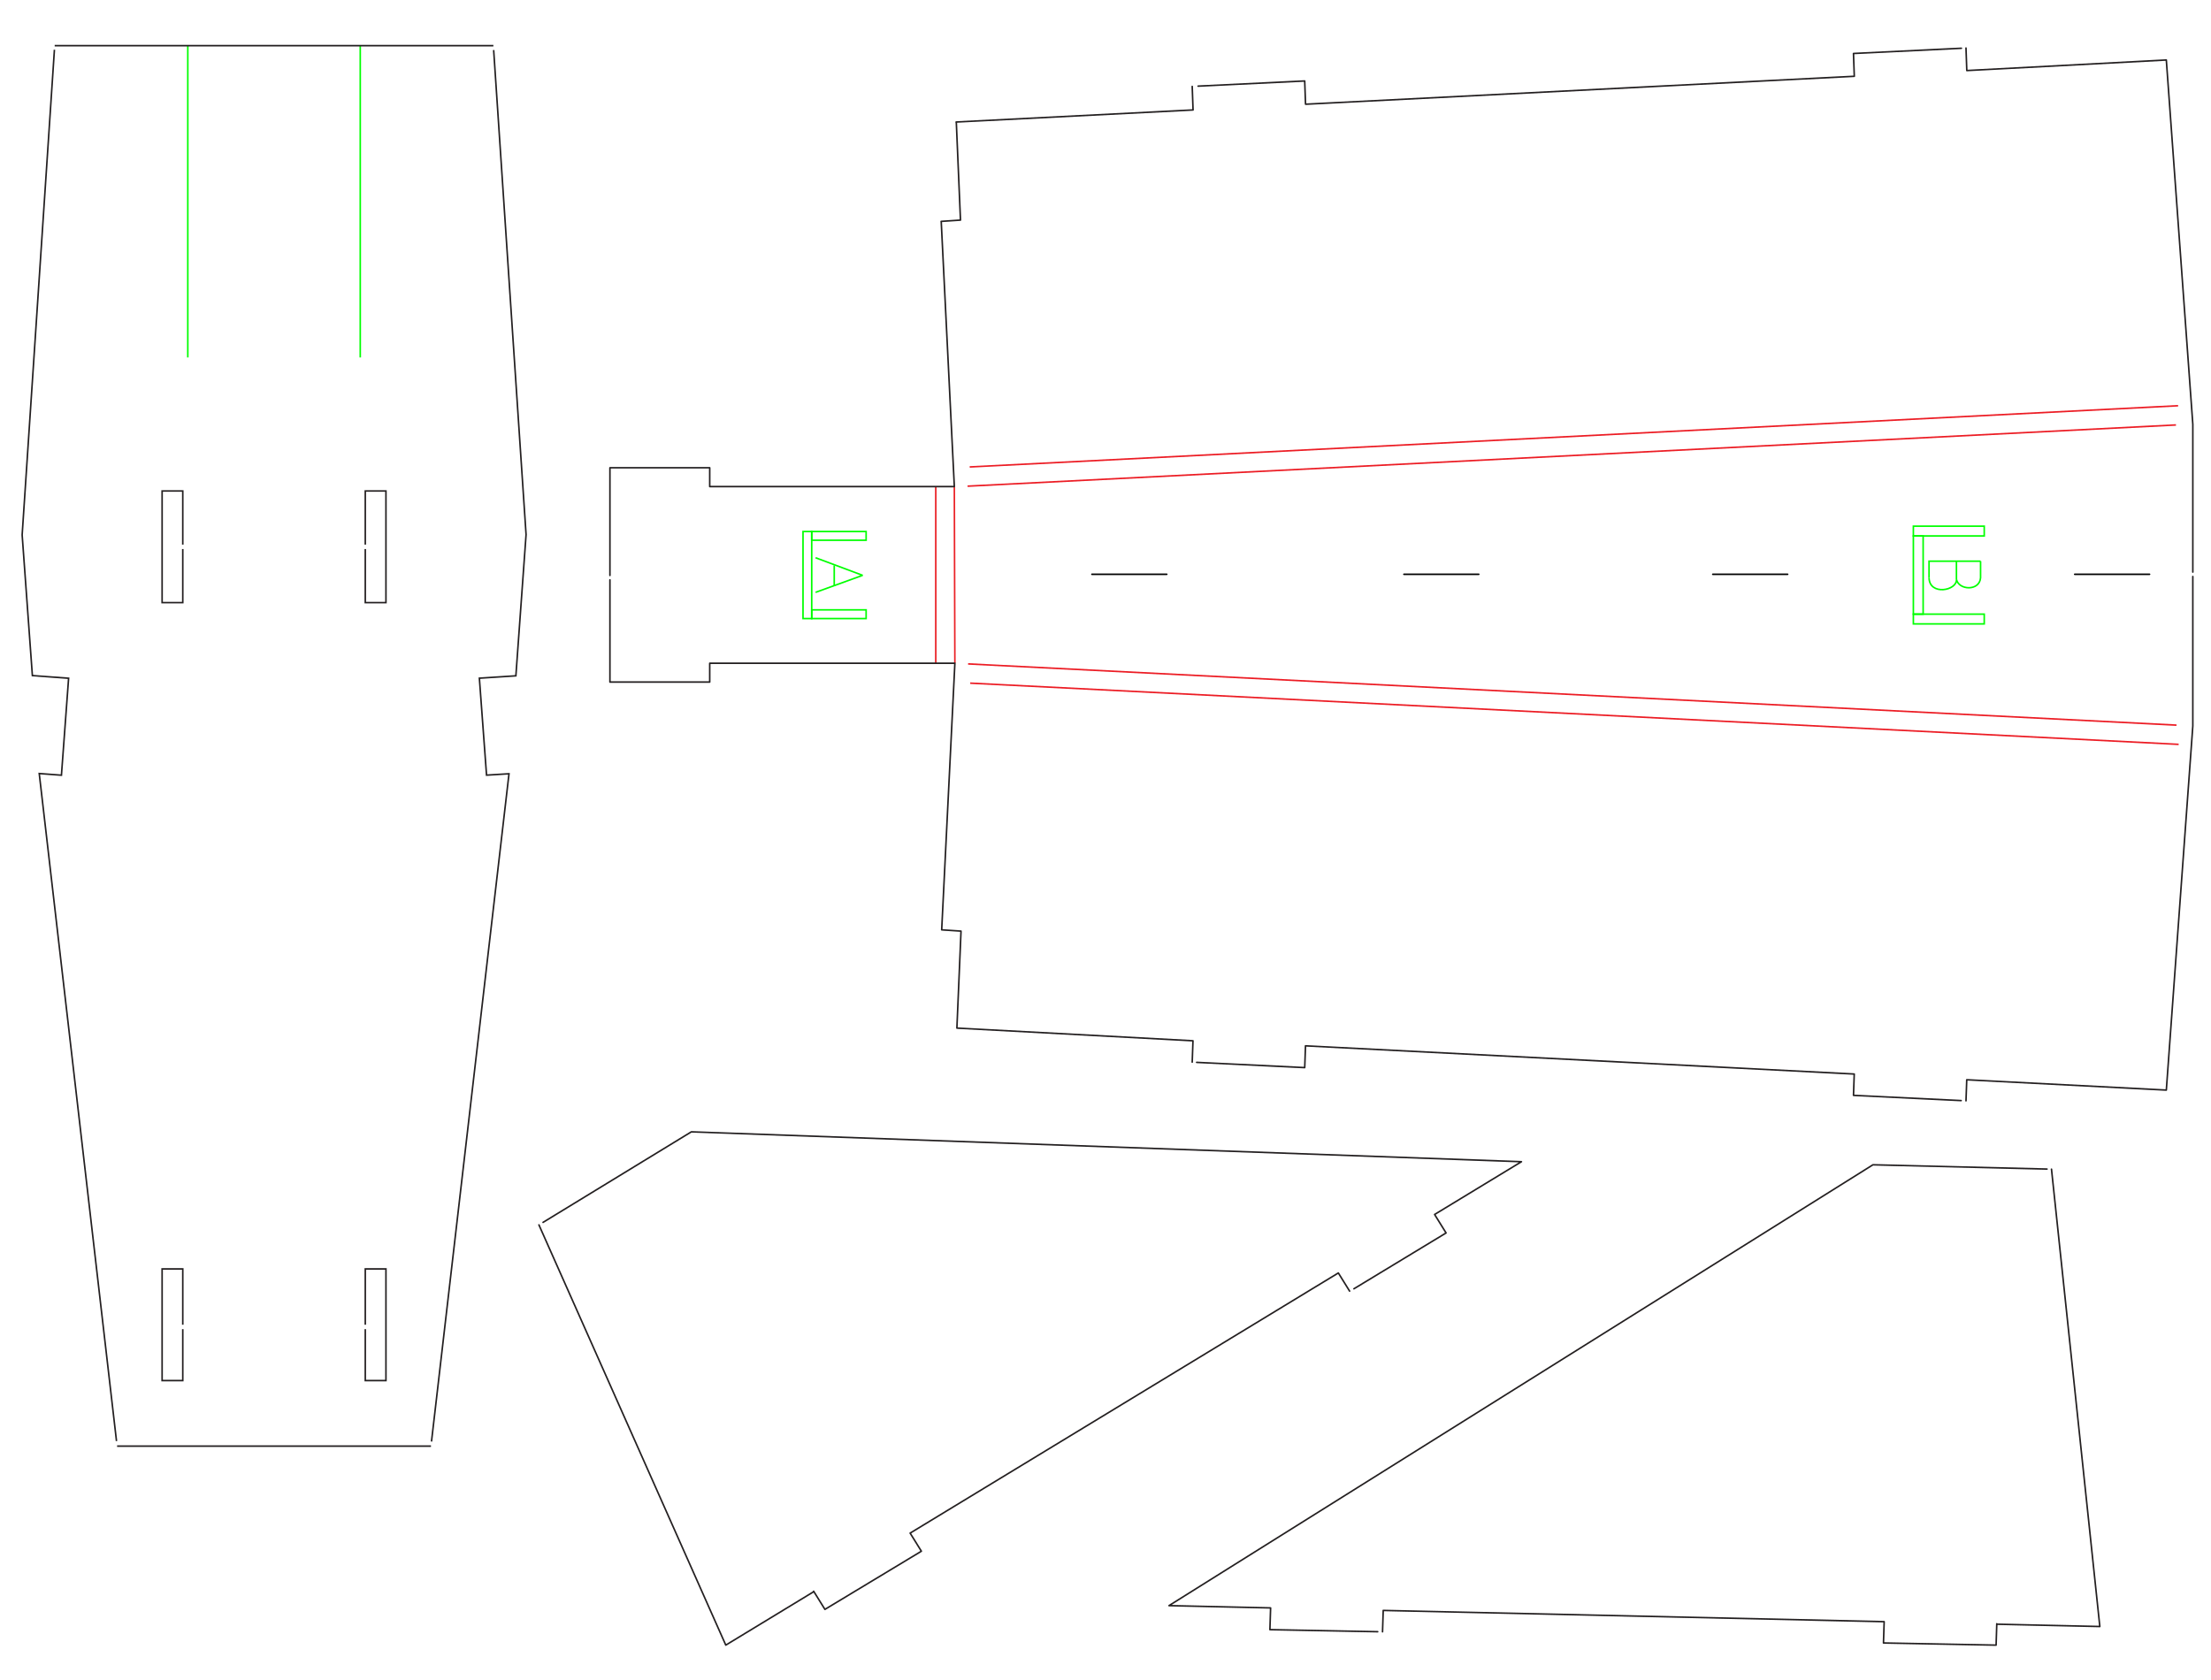
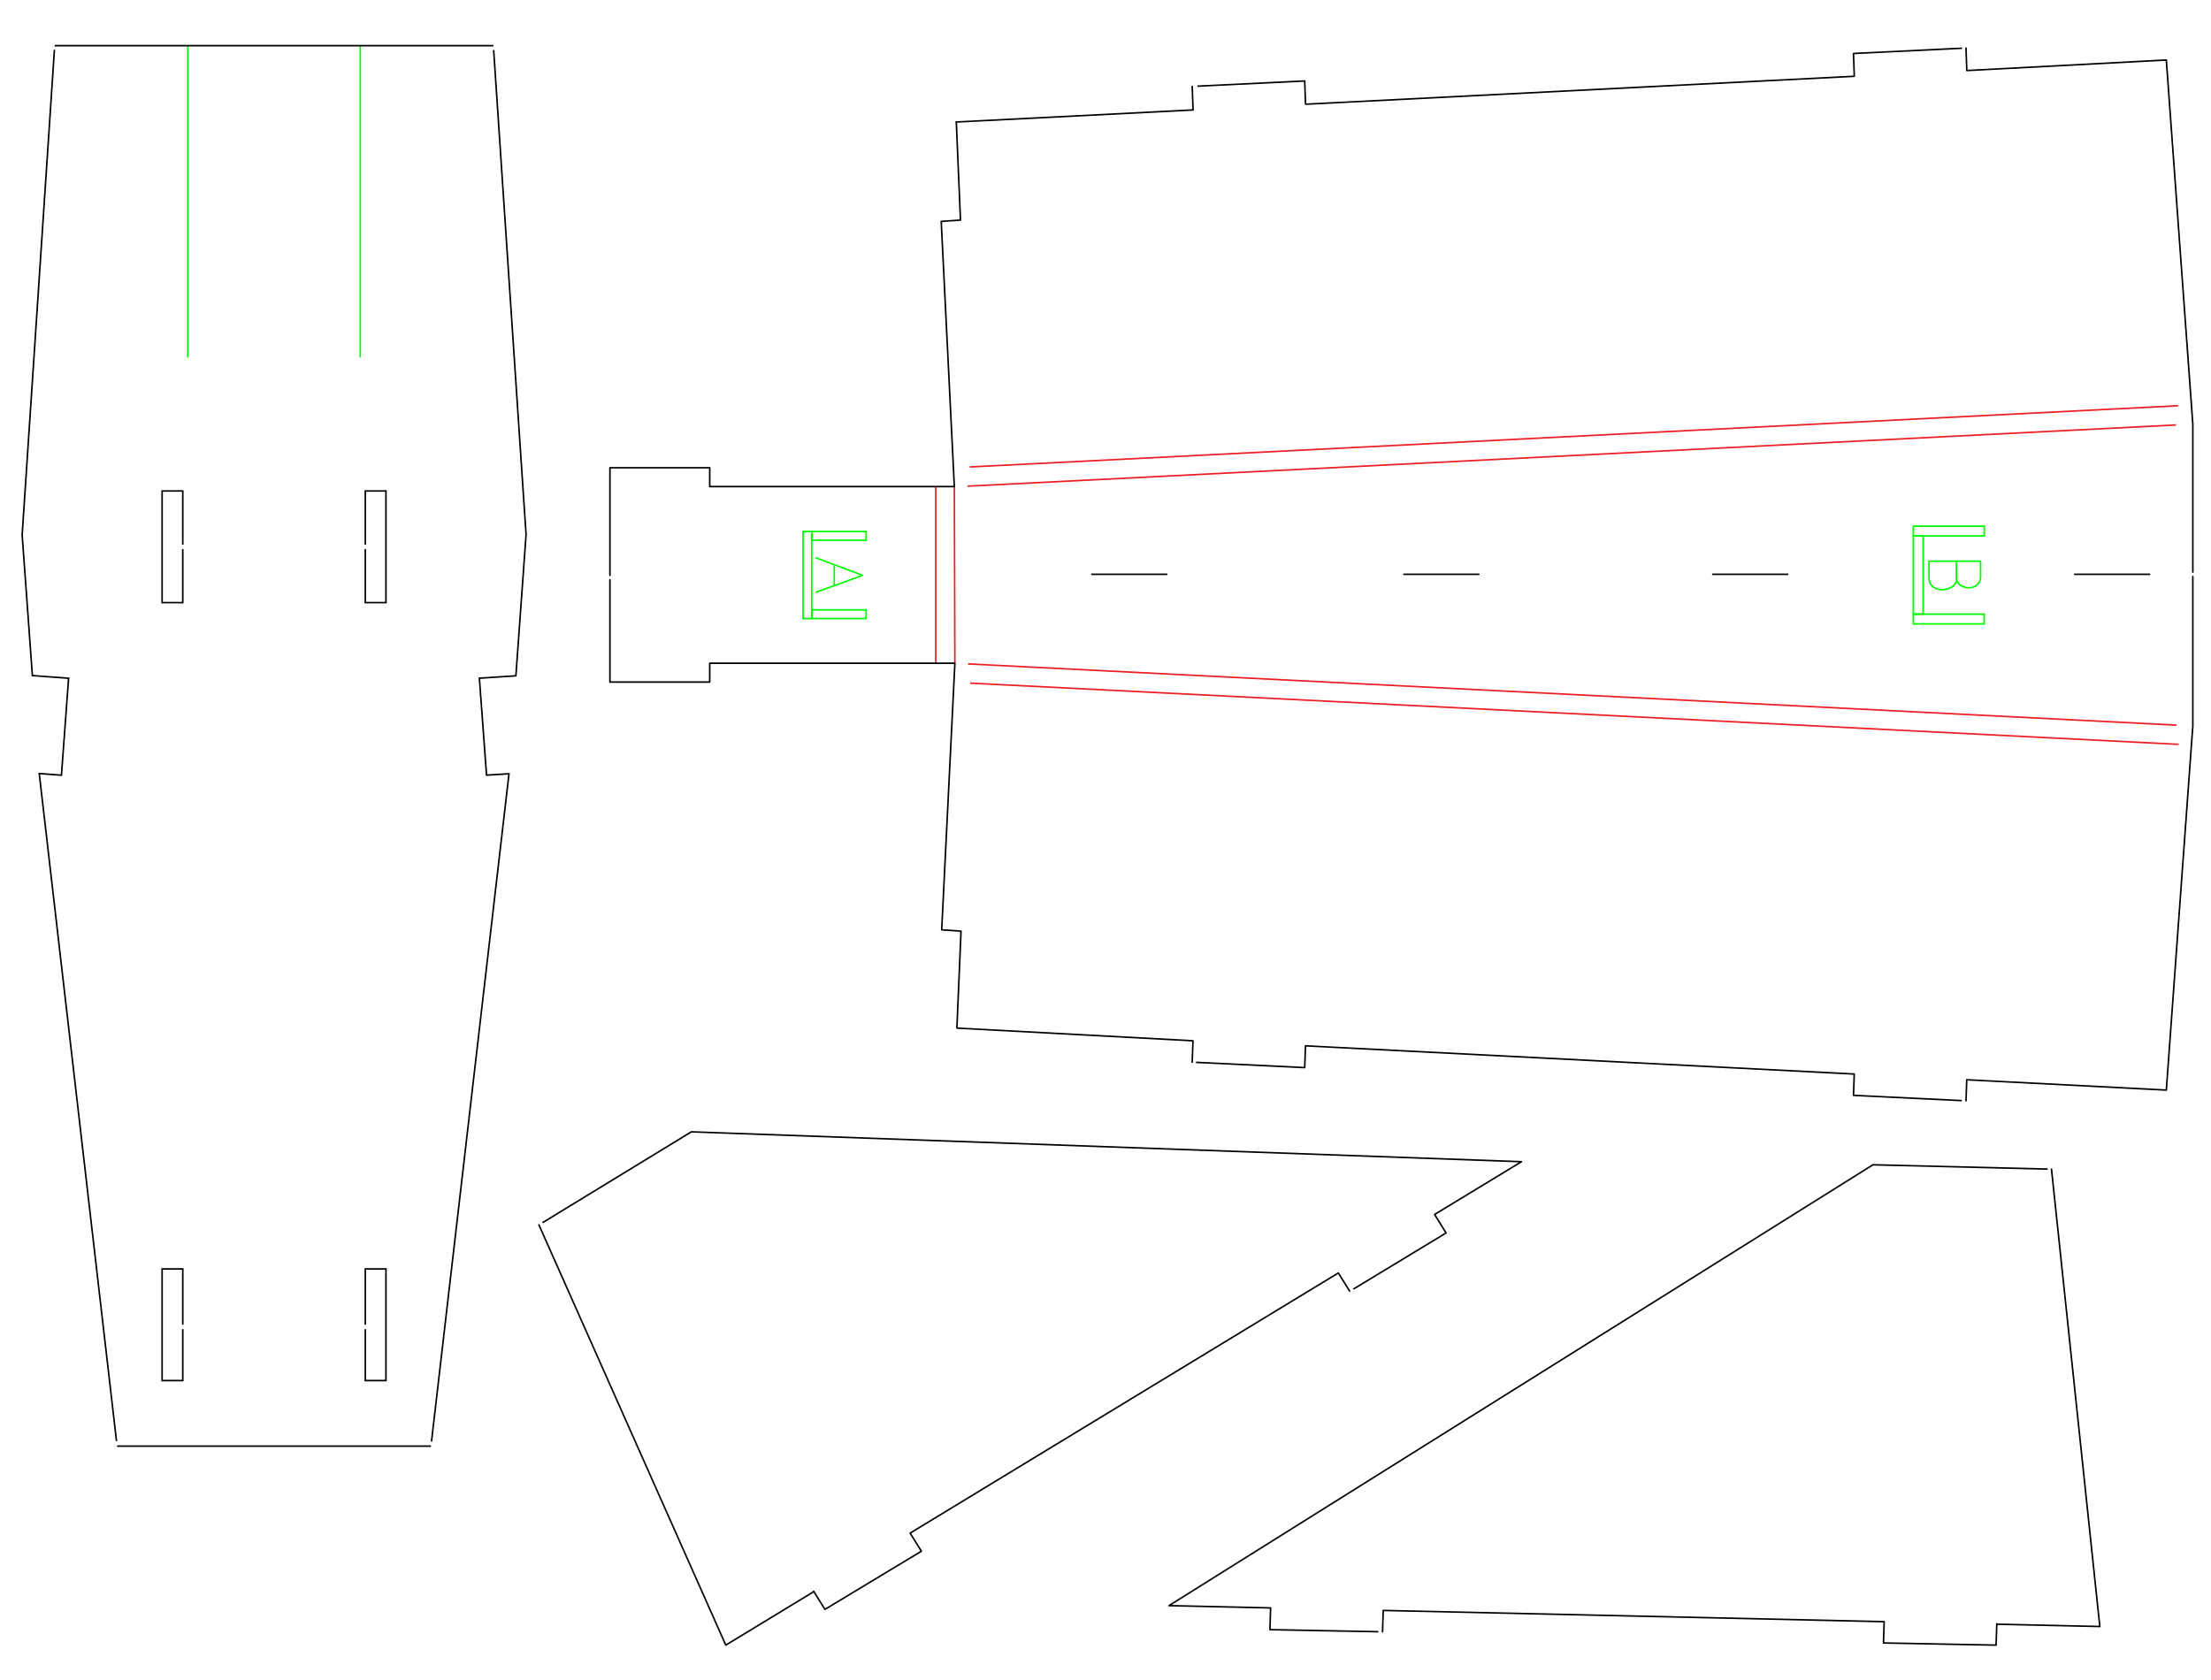
<svg xmlns="http://www.w3.org/2000/svg" width="500mm" height="380mm" viewBox="0 0 500 380" version="1.1" id="svg11304">
  <defs id="defs11298" />
  <g id="layer1" transform="translate(0,83)">
    <g id="g11239-4" transform="rotate(-90,207.131,233.689)">
      <path d="M 513.499,108.027 H 442.97" style="fill:none;stroke:#00ff00;stroke-width:0.353;stroke-linecap:butt;stroke-linejoin:miter;stroke-miterlimit:10;stroke-dasharray:none;stroke-dashoffset:0;stroke-opacity:1" id="path3733-6" />
      <path d="M 513.499,69.028 H 442.97" style="fill:none;stroke:#00ff00;stroke-width:0.353;stroke-linecap:butt;stroke-linejoin:miter;stroke-miterlimit:10;stroke-dasharray:none;stroke-dashoffset:0;stroke-opacity:1" id="path3737-7" />
      <g transform="matrix(0.3527778,0,0,-0.3527778,400.6387,67.89143)" id="g3771-5">
-         <path id="path3773-9" style="fill:none;stroke:#231f20;stroke-width:1;stroke-linecap:butt;stroke-linejoin:miter;stroke-miterlimit:10;stroke-dasharray:none;stroke-opacity:1" d="M 0,0 H 34.371 V 13.246 H -37.203 V 0 h 34.368" />
+         <path id="path3773-9" style="fill:none;stroke:#000000;stroke-width:1;stroke-linecap:butt;stroke-linejoin:miter;stroke-miterlimit:10;stroke-dasharray:none;stroke-opacity:1" d="M 0,0 H 34.371 V 13.246 H -37.203 V 0 h 34.368" />
      </g>
      <g transform="matrix(0.3527778,0,0,-0.3527778,399.6386,109.1637)" id="g3775-1">
-         <path id="path3777-3" style="fill:none;stroke:#231f20;stroke-width:1;stroke-linecap:butt;stroke-linejoin:miter;stroke-miterlimit:10;stroke-dasharray:none;stroke-opacity:1" d="M 0,0 H -34.368 V -13.246 H 37.206 V 0 H 2.834" />
+         <path id="path3777-3" style="fill:none;stroke:#000000;stroke-width:1;stroke-linecap:butt;stroke-linejoin:miter;stroke-miterlimit:10;stroke-dasharray:none;stroke-opacity:1" d="M 0,0 H -34.368 V -13.246 H 37.206 V 0 H 2.834" />
      </g>
      <g transform="matrix(0.3527778,0,0,-0.3527778,224.1737,67.89143)" id="g3779-9">
-         <path id="path3781-5" style="fill:none;stroke:#231f20;stroke-width:1;stroke-linecap:butt;stroke-linejoin:miter;stroke-miterlimit:10;stroke-dasharray:none;stroke-opacity:1" d="M 0,0 H 35.787 V 13.246 H -35.787 V 0 h 32.953" />
+         <path id="path3781-5" style="fill:none;stroke:#000000;stroke-width:1;stroke-linecap:butt;stroke-linejoin:miter;stroke-miterlimit:10;stroke-dasharray:none;stroke-opacity:1" d="M 0,0 H 35.787 V 13.246 H -35.787 V 0 h 32.953" />
      </g>
      <g transform="matrix(0.3527778,0,0,-0.3527778,223.1739,109.1637)" id="g3783-1">
-         <path id="path3785-3" style="fill:none;stroke:#231f20;stroke-width:1;stroke-linecap:butt;stroke-linejoin:miter;stroke-miterlimit:10;stroke-dasharray:none;stroke-opacity:1" d="M 0,0 H -32.953 V -13.246 H 38.621 V 0 H 2.834" />
+         <path id="path3785-3" style="fill:none;stroke:#000000;stroke-width:1;stroke-linecap:butt;stroke-linejoin:miter;stroke-miterlimit:10;stroke-dasharray:none;stroke-opacity:1" d="M 0,0 H -32.953 V -13.246 H 38.621 V 0 H 2.834" />
      </g>
-       <path id="path10777-7" d="m 512.499,138.196 -109.607,7.33 -31.938,-2.306 v -0.028 l -0.533,-8.228 -21.929,1.622 0.309,5.056 -5.3e-4,0.024 -151.04,-17.529" style="fill:none;stroke:#231f20;stroke-width:0.353;stroke-linecap:butt;stroke-linejoin:miter;stroke-miterlimit:10;stroke-dasharray:none;stroke-opacity:1" />
-       <path id="path10775-5" d="M 196.721,124.018 V 53.037" style="fill:none;stroke:#231f20;stroke-width:0.353;stroke-linecap:butt;stroke-linejoin:miter;stroke-miterlimit:10;stroke-dasharray:none;stroke-opacity:1" />
-       <path id="path10773-4" d="m 197.861,52.905 150.994,-17.475 -0.377,5.021 21.93,1.622 0.602,-8.192 31.814,-2.314 109.744,7.298" style="fill:none;stroke:#231f20;stroke-width:0.353;stroke-linecap:butt;stroke-linejoin:miter;stroke-miterlimit:10;stroke-dasharray:none;stroke-opacity:1" />
-       <path id="path3829-5" d="M 513.496,38.926 V 138.129" style="fill:none;stroke:#231f20;stroke-width:0.353;stroke-linecap:butt;stroke-linejoin:miter;stroke-miterlimit:10;stroke-dasharray:none;stroke-opacity:1" />
+       <path id="path10777-7" d="m 512.499,138.196 -109.607,7.33 -31.938,-2.306 v -0.028 l -0.533,-8.228 -21.929,1.622 0.309,5.056 -5.3e-4,0.024 -151.04,-17.529" style="fill:none;stroke:#000000;stroke-width:0.353;stroke-linecap:butt;stroke-linejoin:miter;stroke-miterlimit:10;stroke-dasharray:none;stroke-opacity:1" />
+       <path id="path10775-5" d="M 196.721,124.018 V 53.037" style="fill:none;stroke:#000000;stroke-width:0.353;stroke-linecap:butt;stroke-linejoin:miter;stroke-miterlimit:10;stroke-dasharray:none;stroke-opacity:1" />
+       <path id="path10773-4" d="m 197.861,52.905 150.994,-17.475 -0.377,5.021 21.93,1.622 0.602,-8.192 31.814,-2.314 109.744,7.298" style="fill:none;stroke:#000000;stroke-width:0.353;stroke-linecap:butt;stroke-linejoin:miter;stroke-miterlimit:10;stroke-dasharray:none;stroke-opacity:1" />
+       <path id="path3829-5" d="M 513.496,38.926 V 138.129" style="fill:none;stroke:#000000;stroke-width:0.353;stroke-linecap:butt;stroke-linejoin:miter;stroke-miterlimit:10;stroke-dasharray:none;stroke-opacity:1" />
    </g>
    <g id="g12134" transform="translate(-78.37981,-14.16529)">
      <path d="M 570.579,95.185 297.306,81.337" style="fill:none;stroke:#ec1c24;stroke-width:0.353;stroke-linecap:butt;stroke-linejoin:miter;stroke-miterlimit:2.613;stroke-dasharray:none;stroke-dashoffset:0;stroke-opacity:1" id="path2877" />
      <path d="M 297.788,85.685 571.061,99.533" style="fill:none;stroke:#ec1c24;stroke-width:0.353;stroke-linecap:butt;stroke-linejoin:miter;stroke-miterlimit:2.613;stroke-dasharray:none;stroke-dashoffset:0;stroke-opacity:1" id="path2889" />
      <path d="M 570.458,27.284 297.185,41.132" style="fill:none;stroke:#ec1c24;stroke-width:0.353;stroke-linecap:butt;stroke-linejoin:miter;stroke-miterlimit:2.613;stroke-dasharray:none;stroke-dashoffset:0;stroke-opacity:1" id="path2901" />
      <path d="M 297.668,36.784 570.941,22.936" style="fill:none;stroke:#ec1c24;stroke-width:0.353;stroke-linecap:butt;stroke-linejoin:miter;stroke-miterlimit:2.613;stroke-dasharray:none;stroke-dashoffset:0;stroke-opacity:1" id="path2913" />
      <g transform="matrix(0.3527778,0,0,-0.3527778,289.9971,41.2246)" id="g2919">
        <path id="path2921" style="fill:none;stroke:#ea2227;stroke-width:1;stroke-linecap:butt;stroke-linejoin:miter;stroke-miterlimit:2.613;stroke-dasharray:none;stroke-opacity:1" d="M 0,0 V -113.275" />
      </g>
      <g transform="matrix(0.3527778,0,0,-0.3527778,294.3152,81.18563)" id="g2923">
        <path id="path2925" style="fill:none;stroke:#ea2227;stroke-width:1;stroke-linecap:butt;stroke-linejoin:miter;stroke-miterlimit:2.613;stroke-dasharray:none;stroke-opacity:1" d="M 0,0 -0.342,113.109" />
      </g>
      <path id="path2927" style="fill:none;stroke:#00ff00;stroke-width:0.353;stroke-linecap:butt;stroke-linejoin:miter;stroke-miterlimit:2.613;stroke-dasharray:none;stroke-opacity:1" d="m 513.283,70.077 h -2.211 V 52.392 h 2.211 z" />
      <path id="path2929" style="fill:none;stroke:#00ff00;stroke-width:0.353;stroke-linecap:butt;stroke-linejoin:miter;stroke-miterlimit:2.613;stroke-dasharray:none;stroke-opacity:1" d="m 527.099,72.287 h -16.027 v -2.211 h 16.027 z" />
      <path id="path2931" style="fill:none;stroke:#00ff00;stroke-width:0.353;stroke-linecap:butt;stroke-linejoin:miter;stroke-miterlimit:2.613;stroke-dasharray:none;stroke-opacity:1" d="m 527.099,52.392 h -16.027 v -2.211 h 16.027 z" />
      <g style="stroke:#00ff00;stroke-opacity:1" transform="matrix(0.3527778,0,0,-0.3527778,526.2693,58.09973)" id="g2933">
        <path id="path2935" style="fill:none;stroke:#00ff00;stroke-width:1;stroke-linecap:butt;stroke-linejoin:miter;stroke-miterlimit:2.613;stroke-dasharray:none;stroke-opacity:1" d="M 0,0 H -33.029 V -10.623" />
      </g>
      <g style="stroke:#00ff00;stroke-opacity:1" transform="matrix(0.3527778,0,0,-0.3527778,520.8123,62.19593)" id="g2937">
        <path id="path2939" style="fill:none;stroke:#00ff00;stroke-width:1;stroke-linecap:butt;stroke-linejoin:miter;stroke-miterlimit:2.613;stroke-dasharray:none;stroke-opacity:1" d="M 0,0 V 11.611" />
      </g>
      <g style="stroke:#00ff00;stroke-opacity:1" transform="matrix(0.3527778,0,0,-0.3527778,526.2693,58.09973)" id="g2941">
        <path id="path2943" style="fill:none;stroke:#00ff00;stroke-width:1;stroke-linecap:butt;stroke-linejoin:miter;stroke-miterlimit:2.613;stroke-dasharray:none;stroke-opacity:1" d="m 0,0 v -10.648 c -0.684,-8.682 -14.025,-8.036 -15.469,-0.963 0.653,-7.303 -17.381,-10.674 -17.56,0.988" />
      </g>
      <path id="path2945" style="fill:none;stroke:#00ff00;stroke-width:0.353;stroke-linecap:butt;stroke-linejoin:miter;stroke-miterlimit:2.613;stroke-dasharray:none;stroke-opacity:1" d="m 261.943,51.392 h -1.968 v 19.685 h 1.968 z" />
      <path id="path2947" style="fill:none;stroke:#00ff00;stroke-width:0.353;stroke-linecap:butt;stroke-linejoin:miter;stroke-miterlimit:2.613;stroke-dasharray:none;stroke-opacity:1" d="m 274.246,51.392 h -12.303 v 1.968 h 12.303 z" />
      <path id="path2949" style="fill:none;stroke:#00ff00;stroke-width:0.353;stroke-linecap:butt;stroke-linejoin:miter;stroke-miterlimit:2.613;stroke-dasharray:none;stroke-opacity:1" d="m 274.246,69.108 h -12.303 v 1.969 h 12.303 z" />
      <g style="stroke:#00ff00;stroke-opacity:1" transform="matrix(0.3527778,0,0,-0.3527778,262.8166,65.14598)" id="g2951">
        <path id="path2953" style="fill:none;stroke:#00ff00;stroke-width:1;stroke-linecap:butt;stroke-linejoin:miter;stroke-miterlimit:2.613;stroke-dasharray:none;stroke-opacity:1" d="M 0,0 30.156,10.903 0,22.175" />
      </g>
      <g style="stroke:#00ff00;stroke-opacity:1" transform="matrix(0.3527778,0,0,-0.3527778,267.0362,63.68011)" id="g2955">
        <path id="path2957" style="fill:none;stroke:#00ff00;stroke-width:1;stroke-linecap:butt;stroke-linejoin:miter;stroke-miterlimit:2.613;stroke-dasharray:none;stroke-opacity:1" d="M 0,0 V 13.119" />
      </g>
      <g transform="matrix(0.3527778,0,0,-0.3527778,564.488,61.06356)" id="g2959">
        <path id="path2961" style="fill:none;stroke:#000000;stroke-width:1;stroke-linecap:round;stroke-linejoin:round;stroke-miterlimit:10;stroke-dasharray:none;stroke-opacity:1" d="M 0,0 H -48" />
      </g>
      <g transform="matrix(0.3527778,0,0,-0.3527778,482.6434,61.06356)" id="g2963">
        <path id="path2965" style="fill:none;stroke:#000000;stroke-width:1;stroke-linecap:round;stroke-linejoin:round;stroke-miterlimit:10;stroke-dasharray:none;stroke-opacity:1" d="M 0,0 H -48" />
      </g>
      <g transform="matrix(0.3527778,0,0,-0.3527778,412.7934,61.06356)" id="g2967">
        <path id="path2969" style="fill:none;stroke:#000000;stroke-width:1;stroke-linecap:round;stroke-linejoin:round;stroke-miterlimit:10;stroke-dasharray:none;stroke-opacity:1" d="M 0,0 H -48" />
      </g>
      <g transform="matrix(0.3527778,0,0,-0.3527778,342.2378,61.06356)" id="g2971">
        <path id="path2973" style="fill:none;stroke:#000000;stroke-width:1;stroke-linecap:round;stroke-linejoin:round;stroke-miterlimit:10;stroke-dasharray:none;stroke-opacity:1" d="M 0,0 H -48" />
      </g>
-       <path id="path9197" d="m 349.315,-49.351 24.114,-1.17 0.172,4.832 0.023,0.428 124.094,-6.319 -0.016,-0.325 -0.172,-4.832 24.406,-1.184" style="fill:none;stroke:#231f20;stroke-width:0.353;stroke-linecap:round;stroke-linejoin:round;stroke-miterlimit:10;stroke-dasharray:none;stroke-opacity:1" />
-       <path id="path9195" d="m 522.974,-57.972 0.172,4.832 0.017,0.265 45.112,-2.39 5.996,82.421 V 60.564" style="fill:none;stroke:#231f20;stroke-width:0.353;stroke-linecap:round;stroke-linejoin:round;stroke-miterlimit:10;stroke-dasharray:none;stroke-opacity:1" />
-       <path id="path9193" d="m 574.27,61.564 v 33.808 l -5.993,82.362 -45.133,-2.337 -0.169,4.762" style="fill:none;stroke:#231f20;stroke-width:0.353;stroke-linecap:round;stroke-linejoin:round;stroke-miterlimit:10;stroke-dasharray:none;stroke-opacity:1" />
-       <path id="path9191" d="m 521.882,180.106 -24.351,-1.182 0.171,-4.823 -124.097,-6.378 v 0.093 l -0.172,4.832 -24.444,-1.186" style="fill:none;stroke:#231f20;stroke-width:0.353;stroke-linecap:round;stroke-linejoin:round;stroke-miterlimit:10;stroke-dasharray:none;stroke-opacity:1" />
-       <path id="path9189" d="m 347.989,171.413 0.172,-4.832 -53.388,-2.873 0.935,-21.931 -4.373,-0.291 2.984,-60.301 h -55.441 v 4.256 h -22.566 V 62.323" style="fill:none;stroke:#231f20;stroke-width:0.353;stroke-linecap:round;stroke-linejoin:round;stroke-miterlimit:10;stroke-dasharray:none;stroke-opacity:1" />
-       <path id="path9187" d="M 216.312,61.325 V 36.968 h 22.566 v 4.256 h 55.318 l -2.968,-59.985 h -0.015 l 4.372,-0.291 -0.935,-21.931 -0.052,-0.254 53.587,-2.728 -0.023,-0.489 -0.172,-4.832" style="fill:none;stroke:#231f20;stroke-width:0.353;stroke-linecap:round;stroke-linejoin:round;stroke-miterlimit:10;stroke-dasharray:none;stroke-opacity:1" />
+       <path id="path9197" d="m 349.315,-49.351 24.114,-1.17 0.172,4.832 0.023,0.428 124.094,-6.319 -0.016,-0.325 -0.172,-4.832 24.406,-1.184" style="fill:none;stroke:#000000;stroke-width:0.353;stroke-linecap:round;stroke-linejoin:round;stroke-miterlimit:10;stroke-dasharray:none;stroke-opacity:1" />
+       <path id="path9195" d="m 522.974,-57.972 0.172,4.832 0.017,0.265 45.112,-2.39 5.996,82.421 V 60.564" style="fill:none;stroke:#000000;stroke-width:0.353;stroke-linecap:round;stroke-linejoin:round;stroke-miterlimit:10;stroke-dasharray:none;stroke-opacity:1" />
+       <path id="path9193" d="m 574.27,61.564 v 33.808 l -5.993,82.362 -45.133,-2.337 -0.169,4.762" style="fill:none;stroke:#000000;stroke-width:0.353;stroke-linecap:round;stroke-linejoin:round;stroke-miterlimit:10;stroke-dasharray:none;stroke-opacity:1" />
+       <path id="path9191" d="m 521.882,180.106 -24.351,-1.182 0.171,-4.823 -124.097,-6.378 v 0.093 l -0.172,4.832 -24.444,-1.186" style="fill:none;stroke:#000000;stroke-width:0.353;stroke-linecap:round;stroke-linejoin:round;stroke-miterlimit:10;stroke-dasharray:none;stroke-opacity:1" />
+       <path id="path9189" d="m 347.989,171.413 0.172,-4.832 -53.388,-2.873 0.935,-21.931 -4.373,-0.291 2.984,-60.301 h -55.441 v 4.256 h -22.566 V 62.323" style="fill:none;stroke:#000000;stroke-width:0.353;stroke-linecap:round;stroke-linejoin:round;stroke-miterlimit:10;stroke-dasharray:none;stroke-opacity:1" />
+       <path id="path9187" d="M 216.312,61.325 V 36.968 h 22.566 v 4.256 h 55.318 l -2.968,-59.985 h -0.015 l 4.372,-0.291 -0.935,-21.931 -0.052,-0.254 53.587,-2.728 -0.023,-0.489 -0.172,-4.832" style="fill:none;stroke:#000000;stroke-width:0.353;stroke-linecap:round;stroke-linejoin:round;stroke-miterlimit:10;stroke-dasharray:none;stroke-opacity:1" />
    </g>
-     <path id="path2841" style="fill:none;stroke:#231f20;stroke-width:0.353;stroke-linecap:round;stroke-linejoin:round;stroke-miterlimit:10;stroke-dasharray:none;stroke-opacity:1" d="m 305.205,209.039 -2.551,-4.108 -96.835,58.844 2.544,4.095 -21.814,13.157 -2.55,-4.108 0.049,0.086 -19.918,12.103 -42.257,-95.05 m 0.932,-0.569 33.536,-20.478 187.723,6.756 -19.639,11.934 0.043,0.074 2.551,4.107 -20.842,12.63" />
-     <path id="path12229" style="fill:none;stroke:#231f20;stroke-width:0.353;stroke-linecap:round;stroke-linejoin:round;stroke-miterlimit:10;stroke-dasharray:none;stroke-opacity:1" d="m 463.929,181.458 10.93,103.444 -23.301,-0.523 -3.3e-4,-0.1 -0.155,4.833 -25.47,-0.487 0.155,-4.818 -113.284,-2.542 -0.155,4.833 m -1.093,-0.021 -24.377,-0.466 0.155,-4.833 4.4e-4,-0.085 -22.975,-0.516 159.194,-99.714 39.366,0.968" />
+     <path id="path2841" style="fill:none;stroke:#000000;stroke-width:0.353;stroke-linecap:round;stroke-linejoin:round;stroke-miterlimit:10;stroke-dasharray:none;stroke-opacity:1" d="m 305.205,209.039 -2.551,-4.108 -96.835,58.844 2.544,4.095 -21.814,13.157 -2.55,-4.108 0.049,0.086 -19.918,12.103 -42.257,-95.05 m 0.932,-0.569 33.536,-20.478 187.723,6.756 -19.639,11.934 0.043,0.074 2.551,4.107 -20.842,12.63" />
+     <path id="path12229" style="fill:none;stroke:#000000;stroke-width:0.353;stroke-linecap:round;stroke-linejoin:round;stroke-miterlimit:10;stroke-dasharray:none;stroke-opacity:1" d="m 463.929,181.458 10.93,103.444 -23.301,-0.523 -3.3e-4,-0.1 -0.155,4.833 -25.47,-0.487 0.155,-4.818 -113.284,-2.542 -0.155,4.833 m -1.093,-0.021 -24.377,-0.466 0.155,-4.833 4.4e-4,-0.085 -22.975,-0.516 159.194,-99.714 39.366,0.968" />
  </g>
</svg>
